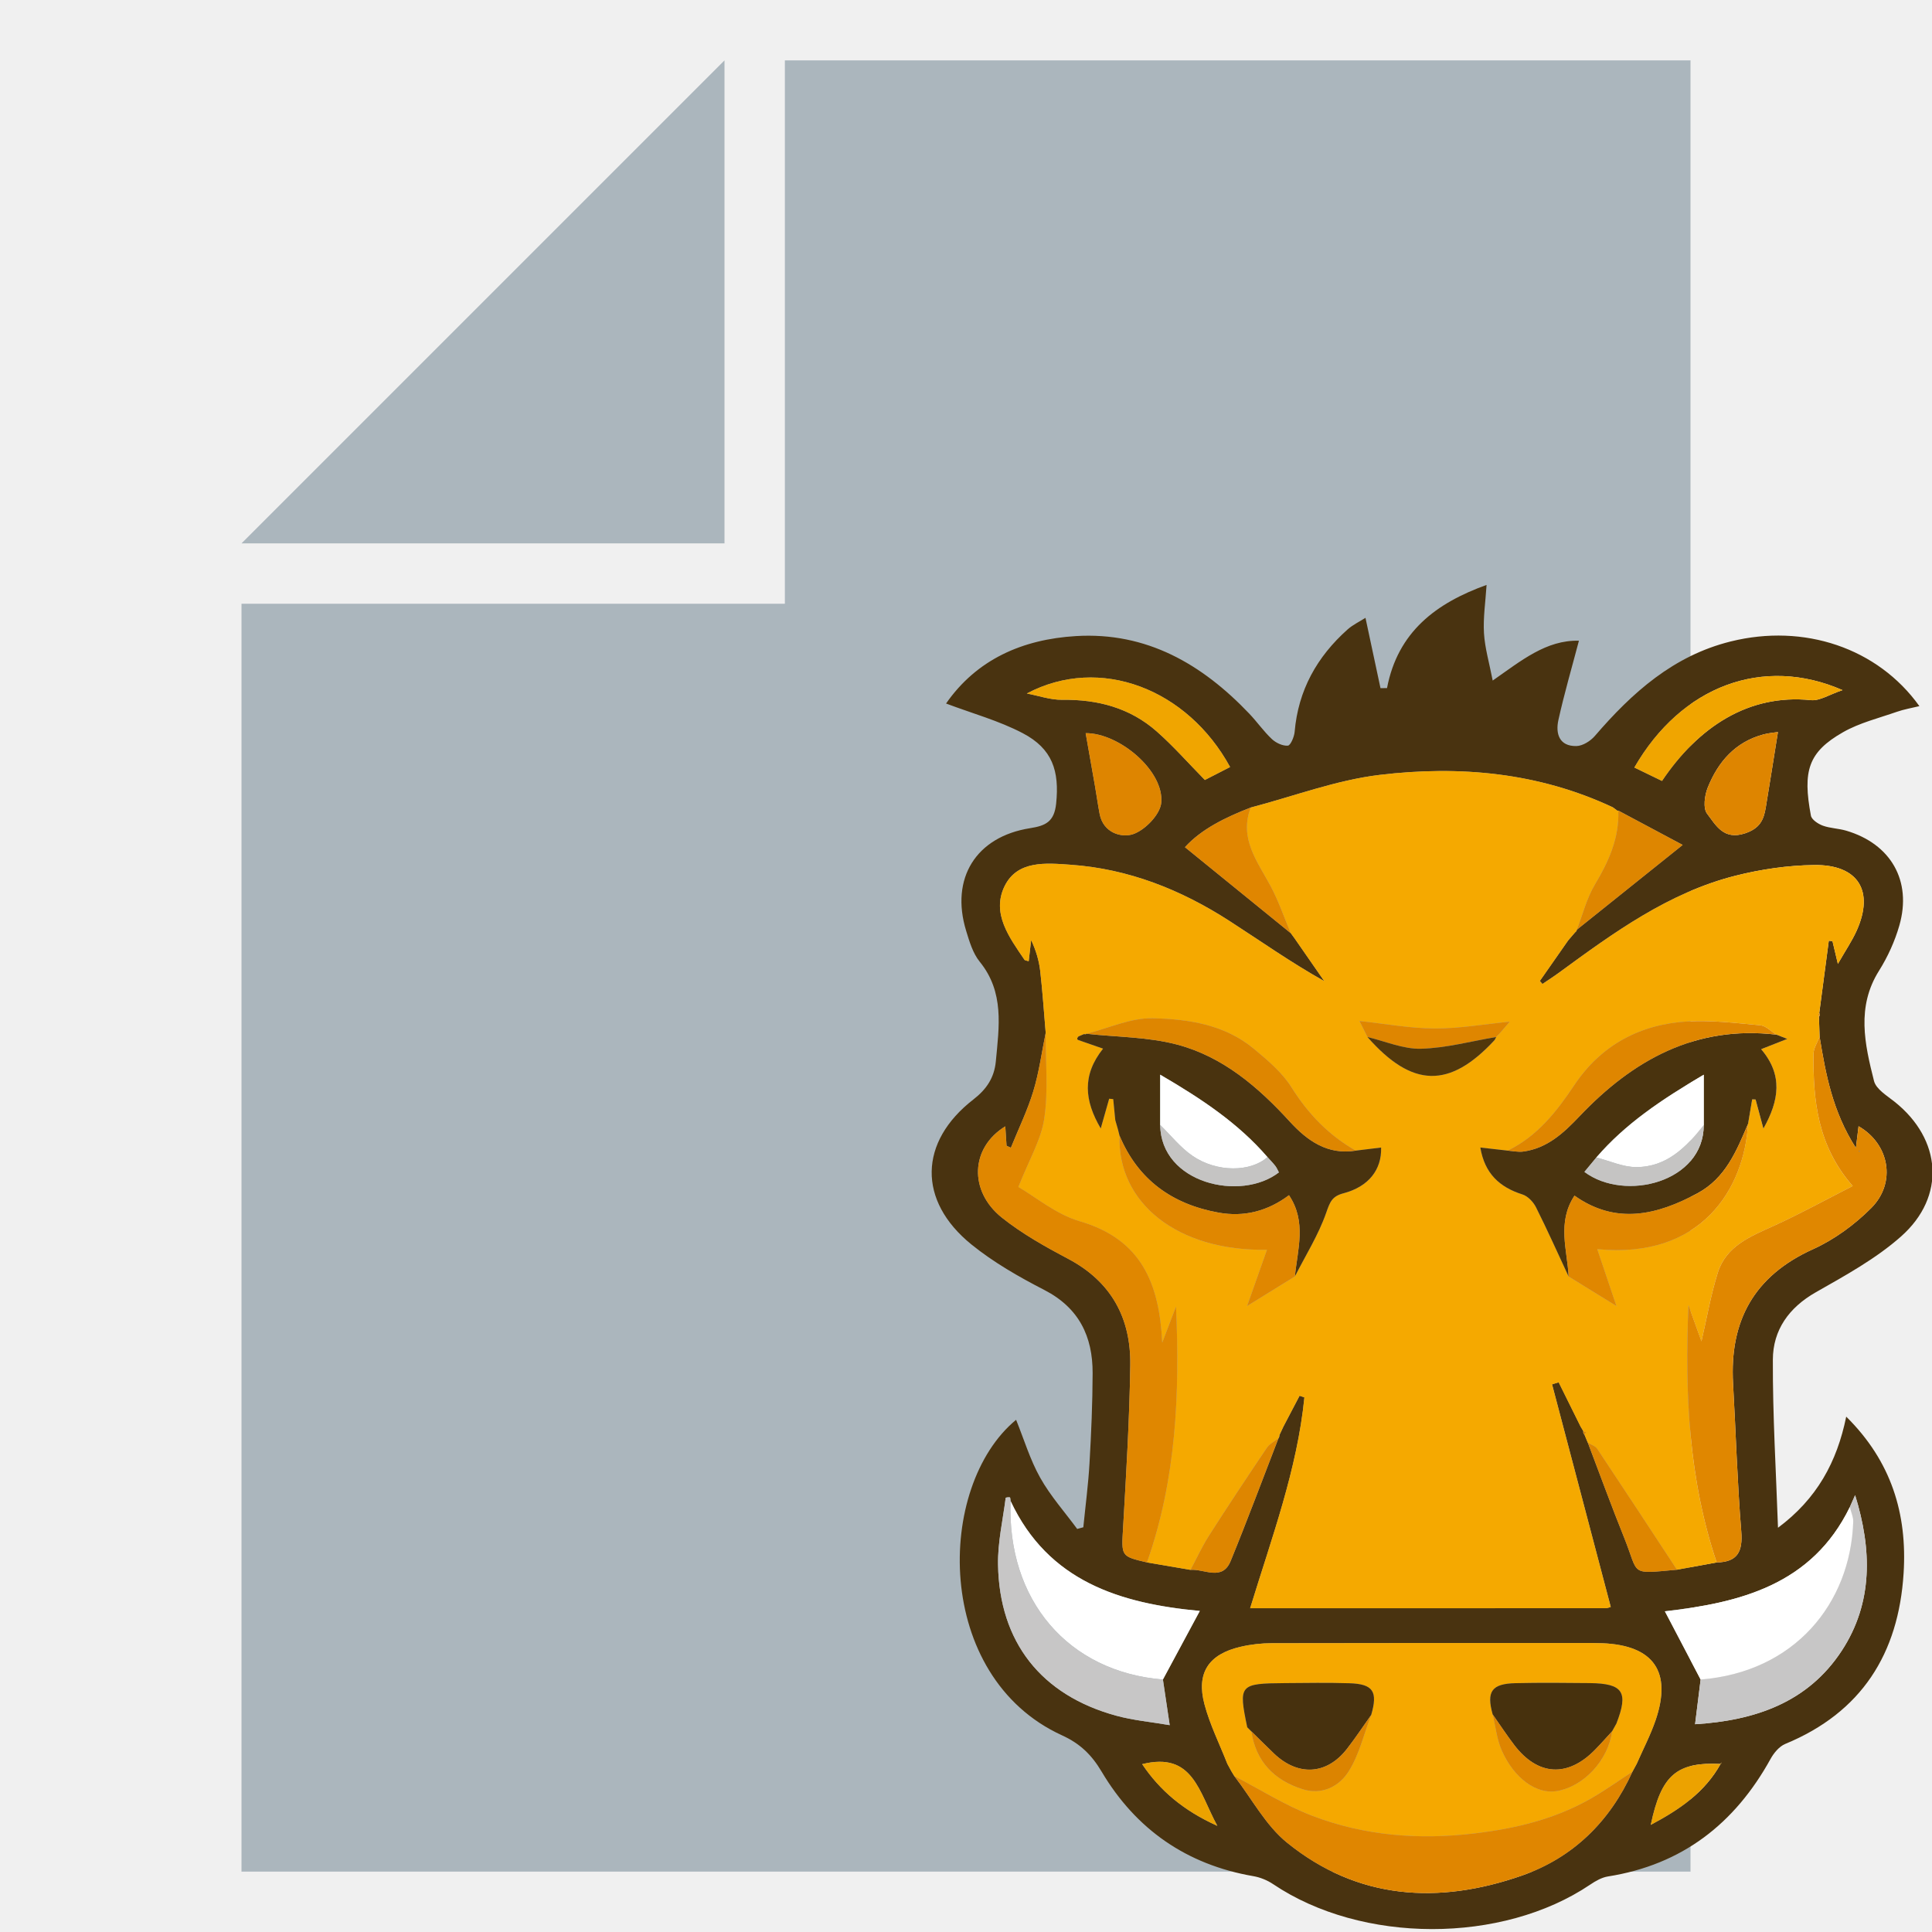
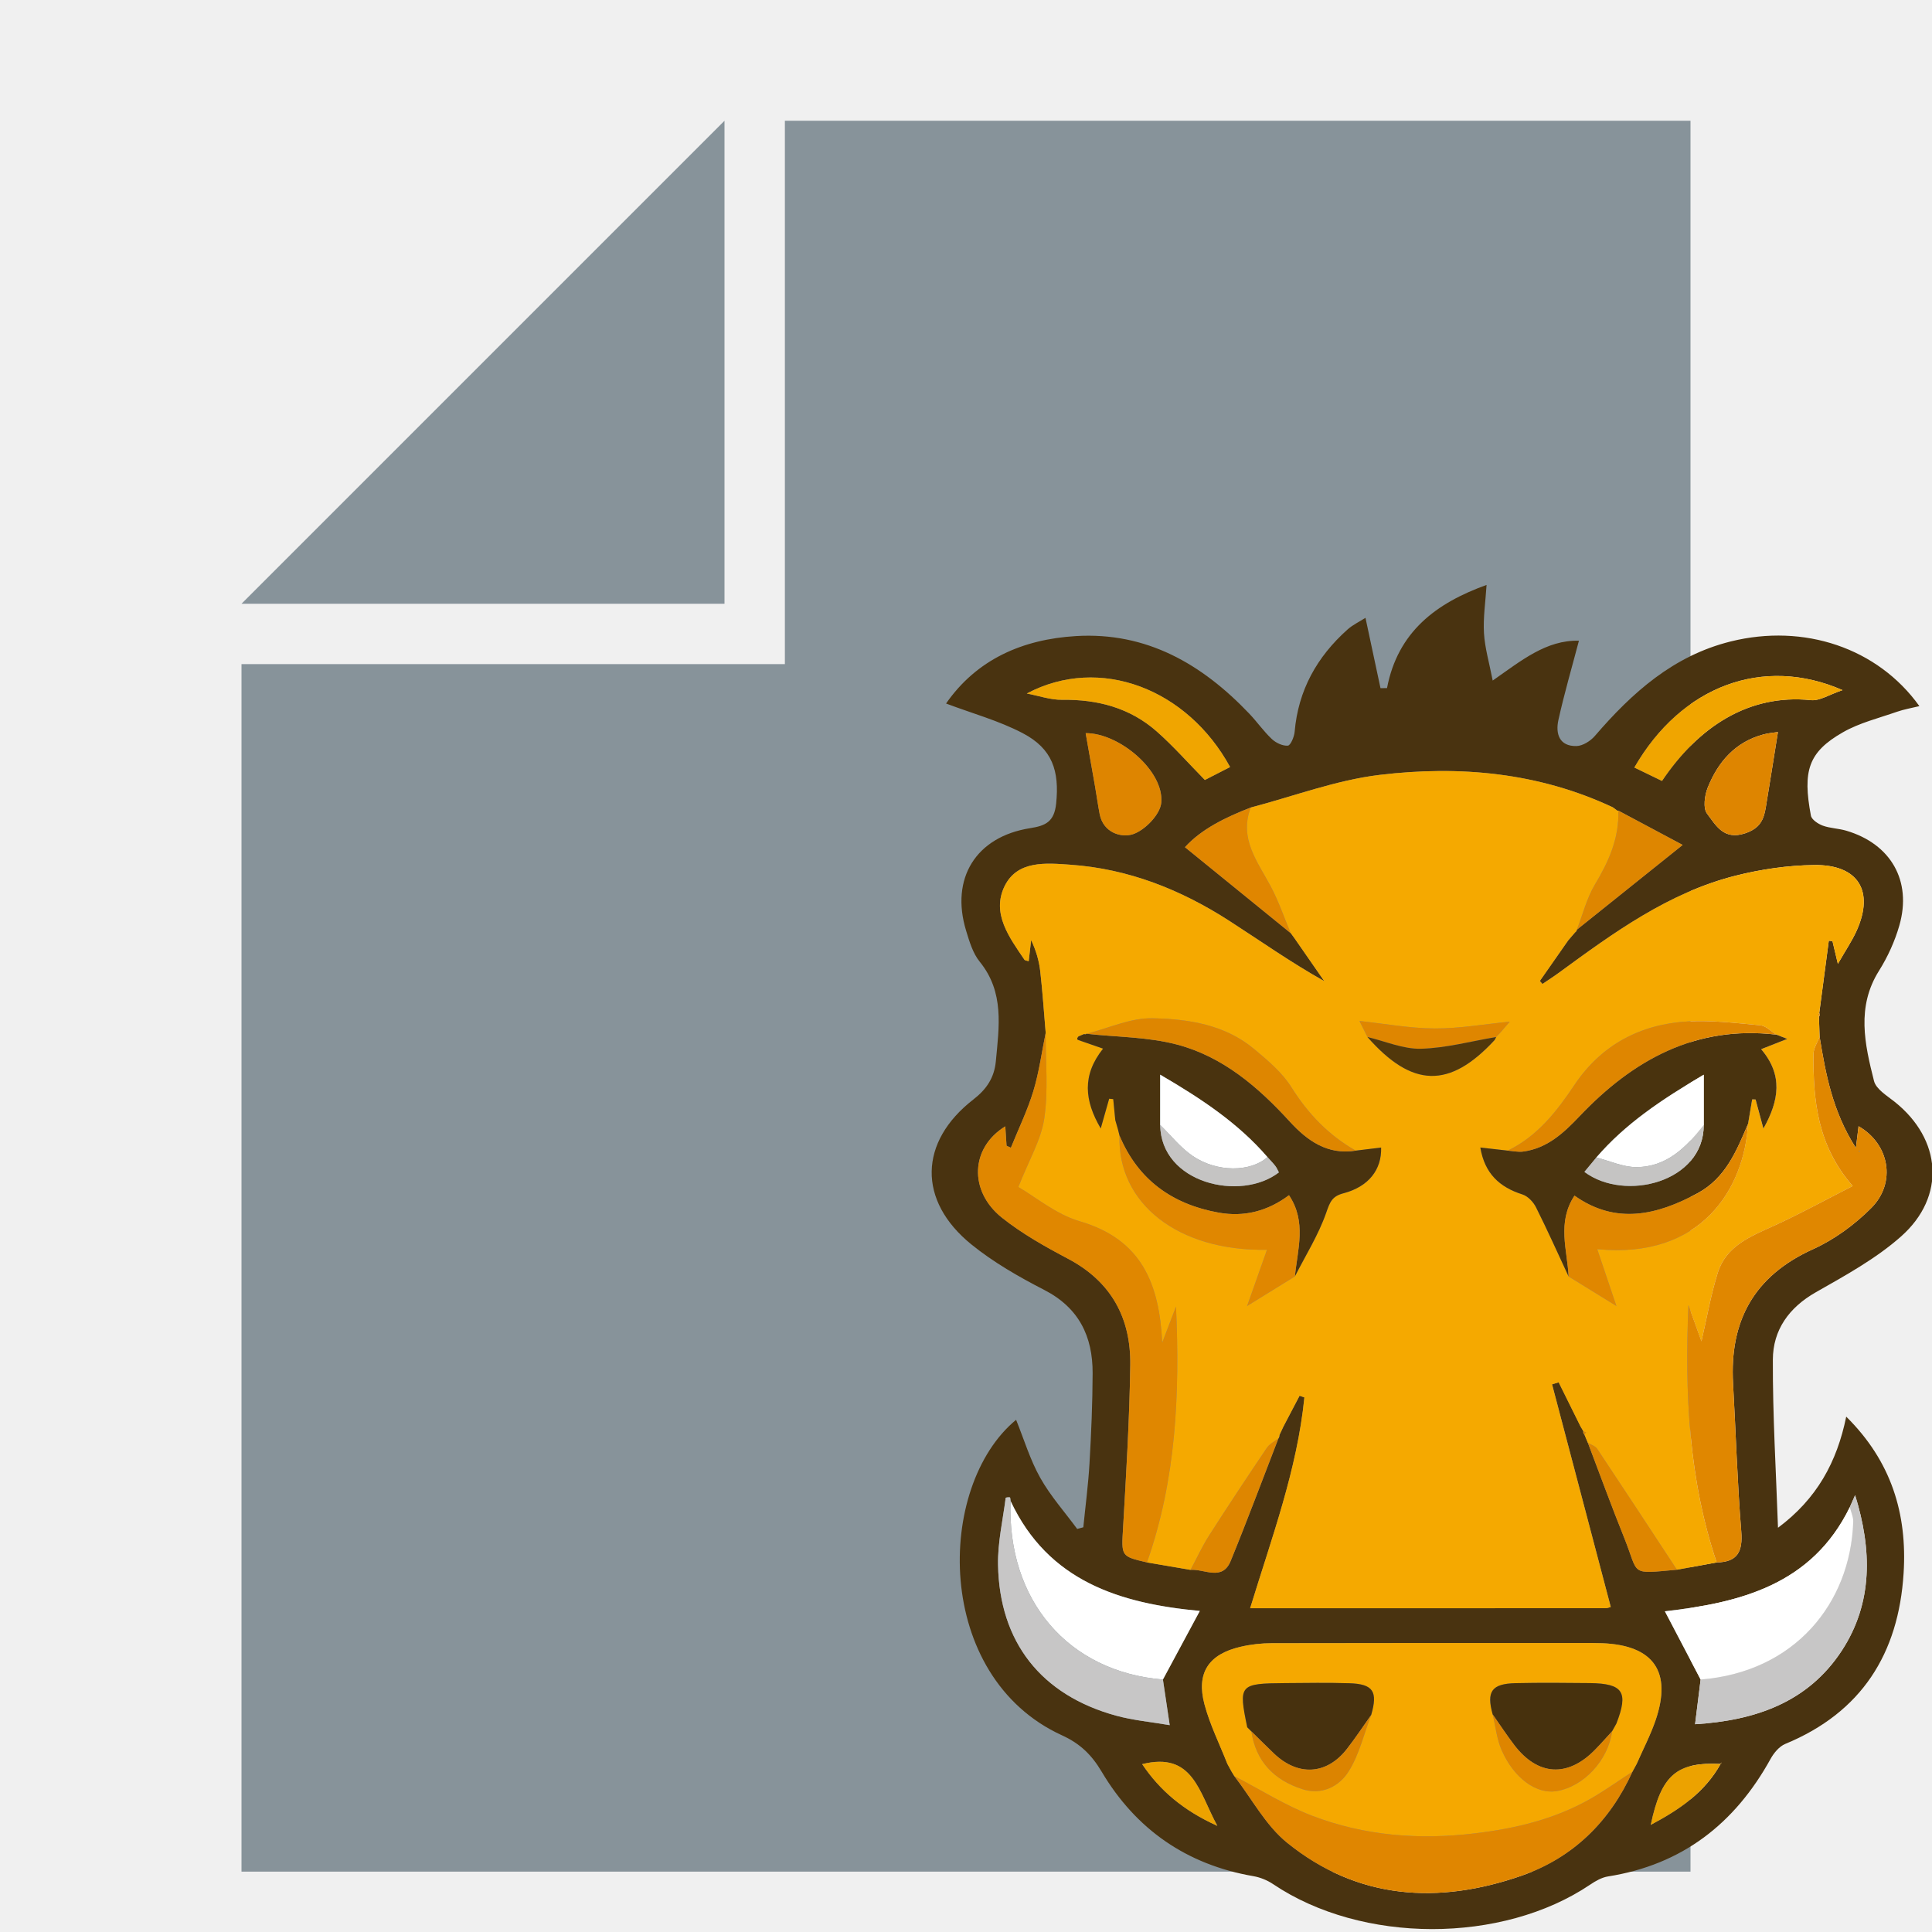
<svg xmlns="http://www.w3.org/2000/svg" viewBox="0 0 32 32">
-   <path fill="#9aa7b0" opacity=".8" style="isolation: isolate" d="M 12 1 L 4 9 h 8 V 0 z" />
-   <path fill="#9aa7b0" opacity=".8" style="isolation: isolate" d="M 13 1 v 9 H 4 v 21 h 24 V 1" />
+   <path fill="#87939a" style="isolation: isolate" d="M 12 2 L 4 10 h 8 V 0 z" />
+   <path fill="#87939a" style="isolation: isolate" d="M 13 2 v 9 H 4 v 20 h 24 V 2" />
  <g transform="matrix(0.18,0,0,0.18,12.2,9.3)">
    <path fill="#493310" fill-rule="evenodd" d="M95.829 88.914c3.585-2.669 5.424-6.045 6.278-10.224 4.158 4.112 5.623 8.948 5.28 14.41-.465 7.407-3.867 12.805-10.891 15.705-.55.228-1.046.827-1.349 1.375-3.292 5.965-8.135 9.74-14.96 10.819-.572.09-1.143.416-1.635.749-8.116 5.477-21.017 5.457-29.175-.038-.535-.361-1.192-.629-1.828-.738-6.137-1.061-10.799-4.298-13.954-9.611-.917-1.546-1.983-2.586-3.641-3.343-11.845-5.406-11.643-22.932-4.233-29.038.723 1.785 1.281 3.66 2.215 5.326.942 1.681 2.256 3.153 3.407 4.717l.564-.154c.195-1.959.455-3.914.568-5.877.159-2.764.28-5.535.288-8.304.01-3.38-1.254-6.012-4.446-7.656-2.337-1.204-4.67-2.537-6.704-4.184-4.972-4.026-4.846-9.453.18-13.347 1.207-.934 1.923-2.001 2.064-3.511.297-3.182.797-6.355-1.482-9.161-.632-.778-.95-1.858-1.252-2.849-1.472-4.817.898-8.657 5.89-9.44 1.439-.226 2.222-.598 2.394-2.273.307-2.985-.334-5.035-3.084-6.473-2.189-1.146-4.63-1.812-7.047-2.725 2.824-4.058 7.024-5.908 11.946-6.205 6.508-.394 11.61 2.577 15.951 7.134.721.756 1.324 1.63 2.083 2.342.375.353.993.645 1.472.606.249-.021.584-.809.624-1.271.326-3.821 2.052-6.905 4.869-9.419.48-.428 1.088-.713 1.649-1.072l1.382 6.472.6-.006c.99-5.185 4.528-7.827 9.161-9.493-.097 1.552-.324 3.006-.239 4.441.083 1.375.488 2.732.803 4.359 2.635-1.838 4.929-3.746 7.934-3.667-.647 2.462-1.35 4.859-1.888 7.293-.276 1.249.069 2.433 1.658 2.4.581-.012 1.298-.465 1.701-.934 3.424-3.979 7.22-7.383 12.502-8.692 6.737-1.67 13.518.59 17.356 5.953-.729.179-1.415.292-2.062.518-1.671.586-3.442 1.015-4.96 1.88-3.216 1.833-3.731 3.565-2.961 7.677.07.371.66.762 1.09.92.683.25 1.452.256 2.155.464 4.107 1.209 6.069 4.611 4.896 8.717-.416 1.456-1.07 2.894-1.876 4.177-2.089 3.325-1.314 6.75-.458 10.14.19.751 1.187 1.348 1.896 1.913 4.33 3.451 4.747 8.714.589 12.396-2.313 2.048-5.117 3.585-7.829 5.126-2.491 1.415-3.956 3.483-3.964 6.208-.021 5.155.295 10.311.473 15.468zm-17.901-8.872l-.02.015c-.014.115.023.21.112.285l.313.75c1.112 2.919 2.178 5.857 3.347 8.752 1.395 3.457.43 3.329 4.852 2.93l3.656-.669c1.913-.037 2.411-.992 2.261-2.854-.366-4.526-.499-9.071-.755-13.607-.327-5.783 1.935-9.909 7.354-12.362 1.968-.891 3.84-2.261 5.368-3.798 2.324-2.339 1.663-5.892-1.174-7.519l-.244 2.003c-2.154-3.37-2.778-6.792-3.341-10.236l-.058-1.837c.088-.109.098-.225.027-.346l.879-6.657.34.05.495 2.085c.711-1.244 1.296-2.104 1.718-3.035 1.656-3.664.166-6.115-3.903-6.062-2.426.031-4.901.391-7.256.988-6.147 1.559-11.187 5.234-16.205 8.906-.501.367-1.026.703-1.54 1.053l-.238-.278 2.604-3.729.641-.748c.088-.057.142-.137.161-.241l9.737-7.8-5.92-3.158-.08.013-.429-.317c-6.837-3.207-14.108-3.861-21.441-2.985-4.021.48-7.921 1.971-11.876 3.005-2.329.905-4.544 1.985-6.054 3.649l9.732 7.91-.004-.016.351.483 2.74 3.949c-3.093-1.732-5.883-3.707-8.754-5.557-4.446-2.864-9.268-4.779-14.585-5.153-2.251-.158-4.912-.428-6.082 1.983-1.211 2.496.439 4.702 1.83 6.753.052.077.214.08.394.141l.225-1.946c.449.953.726 1.895.836 2.856.216 1.886.34 3.783.503 5.676-.367 1.793-.607 3.626-1.137 5.37-.541 1.781-1.366 3.475-2.067 5.208l-.399-.185-.115-1.783c-3.2 1.951-3.384 5.95-.309 8.402 1.858 1.481 3.981 2.67 6.093 3.787 3.973 2.1 5.779 5.461 5.716 9.782-.071 4.974-.372 9.946-.658 14.915-.154 2.674-.234 2.67 2.196 3.238l4.008.685c1.275-.103 2.919 1.074 3.694-.819 1.53-3.735 2.938-7.52 4.396-11.284.063-.09.093-.19.091-.3l.371-.789 1.484-2.832.443.156c-.663 6.637-3.001 12.894-4.993 19.399 11.109 0 21.915.001 32.72-.006.174 0 .347-.083.463-.113l-5.401-20.483.608-.187 2.013 4.064.266.45zm12.658 30.609c-4.079-.202-5.498.998-6.464 5.601 2.658-1.411 4.987-3 6.436-5.625l.056-.138-.028.162zm11.852-23.638c-3.496 7.166-10.123 8.802-17.019 9.588l3.291 6.277-.511 4.114c5.525-.342 10.373-2 13.492-6.758 2.904-4.432 2.777-9.332 1.235-14.321l-.488 1.1zm-77.224-.562c-.02-.116-.022-.324-.064-.333-.126-.026-.383.012-.388.05-.262 2.045-.738 4.098-.703 6.142.122 7.133 3.973 12.004 10.859 13.893 1.583.434 3.245.582 4.938.874l-.625-4.198 3.395-6.311c-7.302-.684-13.935-2.694-17.412-10.117zm57.22 24.912l.394-.725c.587-1.341 1.273-2.649 1.744-4.029 1.516-4.451-.194-6.876-4.903-7.07-.307-.013-.614-.018-.921-.018-9.829-.001-19.658-.011-29.486.014-.972.002-1.965.115-2.911.337-2.918.685-4.064 2.405-3.295 5.288.5 1.877 1.388 3.651 2.102 5.472l.37.678.277.457c1.599 2.067 2.877 4.529 4.854 6.129 6.5 5.262 13.94 5.696 21.585 3.03 4.715-1.645 8.111-4.97 10.191-9.562l-.001-.001zm19.333-99.527c-7.302-3.192-14.822-.398-19.156 7.122l2.544 1.235c3.333-4.952 7.951-8.023 13.699-7.434.815.084 1.701-.518 2.913-.923zm-75.06.311c1.085.205 2.172.595 3.255.581 3.265-.044 6.236.738 8.7 2.911 1.542 1.359 2.908 2.918 4.429 4.466l2.321-1.191c-3.911-7.178-11.964-10.332-18.705-6.767zm69.116 3.548c-.308.048-.834.085-1.335.219-2.59.693-4.169 2.517-5.121 4.884-.291.723-.451 1.907-.063 2.41.805 1.044 1.511 2.477 3.513 1.8 1.343-.454 1.697-1.23 1.884-2.352.369-2.214.716-4.432 1.122-6.961zm-63.702.101c.3 1.698.586 3.301.865 4.904.146.843.263 1.69.422 2.53.334 1.752 2.019 2.214 3.07 1.862 1.105-.37 2.492-1.801 2.598-2.883.287-2.925-3.853-6.43-6.955-6.413zm5.201 94.87c1.622 2.41 3.773 4.262 6.916 5.677-1.702-3.114-2.233-6.847-6.916-5.677z" clip-rule="evenodd" />
    <path fill="#F5A900" fill-rule="evenodd" d="M28.444 43.369c-.163-1.894-.287-3.79-.503-5.676-.11-.961-.387-1.903-.836-2.856l-.225 1.946c-.18-.061-.342-.063-.394-.141-1.391-2.051-3.041-4.257-1.83-6.753 1.17-2.411 3.831-2.141 6.082-1.983 5.317.375 10.14 2.29 14.585 5.153 2.871 1.85 5.661 3.825 8.754 5.557l-2.74-3.949-.351-.482.005.016c-.604-1.435-1.105-2.923-1.833-4.292-1.216-2.289-2.946-4.406-1.846-7.268 3.955-1.035 7.855-2.525 11.876-3.005 7.333-.876 14.604-.222 21.441 2.986l.429.316.078-.012c.088 2.524-.88 4.675-2.152 6.797-.758 1.265-1.122 2.765-1.663 4.16-.019.104-.073.184-.16.242l-.642.747-2.604 3.729.238.278c.514-.35 1.039-.686 1.54-1.053 5.018-3.672 10.057-7.348 16.205-8.906 2.355-.597 4.831-.957 7.256-.988 4.069-.053 5.559 2.398 3.903 6.062-.422.932-1.007 1.792-1.718 3.035l-.495-2.085-.34-.05-.879 6.657-.083.102.055.245.058 1.837c-.195.523-.557 1.045-.561 1.569-.037 4.258.342 8.422 3.608 12.165-2.589 1.316-4.879 2.583-7.255 3.66-2.155.978-4.393 1.852-5.167 4.333-.642 2.06-1.01 4.205-1.496 6.294l-1.197-3.32c-.349 8.095.021 16.019 2.597 23.672l-3.656.669c-2.442-3.714-4.877-7.432-7.341-11.131-.173-.259-.566-.371-.857-.551l-.313-.75.157-.222-.269-.063.021-.015-.268-.448-2.013-4.064-.608.187c1.799 6.82 3.597 13.641 5.401 20.483-.116.03-.29.113-.463.113-10.805.007-21.61.006-32.72.006 1.991-6.506 4.33-12.762 4.993-19.399l-.443-.156-1.485 2.832-.371.789c.002.11-.028.209-.09.3-.36.287-.819.508-1.065.872-1.8 2.671-3.582 5.356-5.316 8.071-.643 1.007-1.144 2.104-1.709 3.16l-4.008-.685c2.695-7.634 3.03-15.542 2.673-23.542l-1.268 3.312c-.271-5.412-1.882-9.494-7.597-11.164-2.179-.637-4.073-2.247-5.643-3.151.979-2.485 2.092-4.329 2.383-6.296.386-2.583.121-5.261.135-7.896zm41.428.407l.371-.383.904-1.048c-2.348.23-4.634.638-6.918.626-2.304-.013-4.607-.443-6.91-.689l-.48-.134.48.133.736 1.479c4.106 4.667 7.536 4.76 11.666.313.08-.086.119-.21.177-.316l-.026.019zm-22.901 24.735l4.404-2.722c.989-1.944 2.169-3.822 2.882-5.862.34-.975.525-1.511 1.586-1.79 2.329-.61 3.526-2.182 3.467-4.209l-2.333.285c-2.496-1.417-4.387-3.386-5.922-5.834-.854-1.362-2.183-2.476-3.443-3.527-2.685-2.24-6.047-2.75-9.332-2.82-2.018-.042-4.057.918-6.086 1.428-.062.061-.13.067-.204.023l-.535.228-.103.15c-.009.05.017.146.05.158.73.259 1.463.51 2.324.808-1.957 2.457-1.711 4.791-.216 7.343l.776-2.733.374.035.189 1.932.247.857.144.573c-.203 6.192 5.334 10.651 13.567 10.499l-1.831 5.184-.084.149.079-.155zm33.995-.001l.146.088-.152-.082-1.766-5.241c9.595.948 13.532-5.575 13.878-11.533l.379-2.249.312.012.72 2.677c1.45-2.578 1.823-4.927-.206-7.306l2.408-.946-1.002-.393c-.49-.298-.959-.81-1.472-.857-2.212-.208-4.447-.479-6.653-.357-4.382.242-7.989 2.152-10.46 5.846-1.643 2.456-3.413 4.716-6.137 6.043l-2.523-.286c.403 2.402 1.772 3.651 3.877 4.317.498.158 1.002.693 1.247 1.184 1.052 2.096 2.009 4.24 3 6.367l4.404 2.716z" clip-rule="evenodd" />
    <path fill="#F5A800" fill-rule="evenodd" d="M45.156 110.632c-.714-1.82-1.602-3.594-2.102-5.472-.769-2.883.377-4.603 3.295-5.288.946-.222 1.939-.335 2.911-.337 9.829-.024 19.658-.015 29.486-.014.307 0 .615.005.921.018 4.709.193 6.419 2.619 4.903 7.07-.47 1.38-1.156 2.688-1.744 4.029l-.394.725-.001.002c-1.271.826-2.508 1.711-3.82 2.466-3.299 1.893-6.894 2.751-10.66 3.203-5.151.619-10.176.227-14.996-1.621-2.485-.953-4.775-2.415-7.153-3.646l-.277-.457-.369-.678zm35.398-2.974l.405-.728c1.126-2.9.622-3.686-2.443-3.722-2.276-.025-4.554-.044-6.83.006-2.209.048-2.7.762-2.111 2.877.266 1.104.379 2.277.83 3.3 1.147 2.607 3.221 4.062 5.057 3.755 2.499-.417 4.74-2.834 5.103-5.503l-.011.015zm-33.181-.002l-.005-.009c.417 2.772 2.093 4.478 4.67 5.313 1.817.588 3.416-.232 4.299-1.65.964-1.549 1.394-3.43 2.057-5.167.632-2.164.186-2.856-2.014-2.921-1.965-.059-3.933-.028-5.9-.012-4.222.033-4.304.135-3.49 4.065l.383.381z" clip-rule="evenodd" />
    <path fill="#E08700" fill-rule="evenodd" d="M28.444 43.369c-.014 2.635.251 5.313-.132 7.893-.292 1.967-1.405 3.811-2.383 6.296 1.57.904 3.464 2.514 5.643 3.151 5.714 1.67 7.326 5.752 7.597 11.164l1.268-3.312c.356 8 .021 15.907-2.673 23.542-2.43-.567-2.35-.563-2.196-3.238.287-4.968.587-9.941.658-14.915.063-4.321-1.743-7.682-5.716-9.782-2.112-1.116-4.234-2.305-6.093-3.787-3.075-2.453-2.891-6.451.309-8.402l.115 1.783.399.185c.701-1.732 1.526-3.427 2.067-5.208.53-1.744.77-3.576 1.137-5.37zM90.187 92.106c-2.576-7.654-2.946-15.578-2.597-23.672l1.197 3.32c.485-2.09.854-4.235 1.496-6.294.774-2.48 3.012-3.355 5.167-4.333 2.375-1.077 4.666-2.343 7.255-3.66-3.266-3.743-3.645-7.907-3.608-12.165.004-.524.366-1.046.561-1.569.563 3.444 1.187 6.867 3.341 10.236l.244-2.003c2.836 1.627 3.498 5.18 1.174 7.519-1.527 1.538-3.399 2.907-5.368 3.798-5.42 2.453-7.682 6.579-7.354 12.362.256 4.536.389 9.081.755 13.607.148 1.862-.35 2.817-2.263 2.854zm13.132-37.907l-.051.098.077.01-.026-.108z" clip-rule="evenodd" />
    <path fill="#E08600" fill-rule="evenodd" d="M45.804 111.767c2.378 1.231 4.668 2.693 7.153 3.646 4.819 1.848 9.845 2.24 14.996 1.621 3.766-.452 7.361-1.31 10.66-3.203 1.313-.754 2.549-1.64 3.82-2.466-2.08 4.592-5.476 7.917-10.191 9.562-7.645 2.666-15.085 2.231-21.585-3.03-1.976-1.601-3.255-4.063-4.853-6.13z" clip-rule="evenodd" />
    <path fill="#fff" fill-rule="evenodd" d="M25.214 86.451c3.478 7.423 10.11 9.433 17.412 10.118l-3.395 6.311c-8.735-.714-14.363-7.31-14.017-16.429zM88.71 102.879c-1.089-2.079-2.178-4.156-3.291-6.277 6.896-.787 13.523-2.423 17.019-9.588.11.454.329.911.313 1.361-.258 7.505-5.405 13.825-14.041 14.504z" clip-rule="evenodd" />
    <path fill="#C7C6C6" fill-rule="evenodd" d="M25.214 86.451c-.346 9.119 5.282 15.714 14.017 16.428l.625 4.198c-1.694-.292-3.355-.44-4.938-.874-6.886-1.888-10.737-6.76-10.859-13.893-.035-2.043.441-4.096.703-6.142.005-.039.262-.077.388-.05.042.009.044.217.064.333zM88.71 102.879c8.636-.679 13.783-6.999 14.042-14.505.016-.45-.204-.907-.313-1.361l.488-1.1c1.542 4.989 1.669 9.889-1.235 14.321-3.119 4.759-7.967 6.416-13.492 6.758l.51-4.113z" clip-rule="evenodd" />
    <path fill="#F0A500" fill-rule="evenodd" d="M101.767 11.836c-1.212.405-2.098 1.007-2.913.923-5.748-.589-10.365 2.482-13.699 7.434l-2.544-1.235c4.334-7.52 11.854-10.314 19.156-7.122zM26.707 12.147c6.741-3.565 14.794-.411 18.705 6.766l-2.321 1.191c-1.521-1.548-2.888-3.106-4.429-4.466-2.464-2.172-5.435-2.955-8.7-2.911-1.083.015-2.17-.375-3.255-.58z" clip-rule="evenodd" />
    <path fill="#DE8500" fill-rule="evenodd" d="M95.823 15.695c-.407 2.529-.753 4.747-1.122 6.961-.187 1.122-.541 1.898-1.884 2.352-2.001.677-2.708-.756-3.513-1.8-.388-.503-.229-1.687.063-2.41.951-2.367 2.53-4.191 5.121-4.884.501-.134 1.027-.171 1.335-.219zM32.121 15.796c3.102-.017 7.242 3.487 6.955 6.414-.106 1.082-1.493 2.513-2.598 2.883-1.051.352-2.736-.11-3.07-1.862-.159-.84-.276-1.688-.422-2.53-.279-1.604-.565-3.207-.865-4.905z" clip-rule="evenodd" />
    <path fill="#E08600" fill-rule="evenodd" d="M47.313 22.641c-1.1 2.862.63 4.979 1.846 7.268.727 1.369 1.229 2.856 1.833 4.292-3.203-2.603-6.406-5.206-9.732-7.91 1.508-1.665 3.723-2.745 6.053-3.65z" clip-rule="evenodd" />
    <path fill="#DE8600" fill-rule="evenodd" d="M77.321 33.883c.541-1.395.905-2.895 1.663-4.16 1.272-2.123 2.24-4.273 2.152-6.797 2.001 1.065 4 2.131 5.922 3.157-3.488 2.793-6.612 5.297-9.737 7.8zM78.333 81.093c.291.18.684.292.857.551 2.464 3.699 4.899 7.417 7.341 11.131-4.422.399-3.457.527-4.852-2.93-1.168-2.895-2.234-5.833-3.346-8.752zM41.771 92.787c.566-1.056 1.066-2.153 1.709-3.16 1.734-2.714 3.516-5.399 5.316-8.071.246-.364.705-.585 1.065-.872-1.459 3.764-2.867 7.549-4.396 11.284-.775 1.893-2.419.716-3.694.819z" clip-rule="evenodd" />
    <path fill="#ECA200" fill-rule="evenodd" d="M37.322 110.666c4.683-1.17 5.214 2.563 6.916 5.677-3.143-1.416-5.295-3.267-6.916-5.677zM90.558 110.627c-1.449 2.624-3.778 4.214-6.436 5.625.967-4.603 2.386-5.803 6.464-5.601l-.028-.024zM90.586 110.651l.027-.163-.056.139.029.024z" clip-rule="evenodd" />
    <path fill="#DE8600" fill-rule="evenodd" d="M77.908 80.057l.269.063-.157.222c-.089-.074-.126-.17-.112-.285z" clip-rule="evenodd" />
    <path fill="#E08700" fill-rule="evenodd" d="M99.599 41.896l-.055-.245.083-.102c.07.122.061.237-.028.347z" clip-rule="evenodd" />
    <path fill="#49330E" fill-rule="evenodd" d="M76.563 65.794c-.991-2.126-1.948-4.271-3-6.367-.245-.49-.749-1.026-1.247-1.184-2.105-.667-3.474-1.916-3.877-4.317l2.523.286c.474.033.958.147 1.419.085 2.207-.299 3.714-1.697 5.181-3.243 4.916-5.184 10.683-8.387 18.124-7.516l1.002.393-2.408.946c2.028 2.379 1.656 4.728.206 7.306l-.72-2.677-.312-.012-.379 2.25c-1.058 2.485-2.065 4.994-4.646 6.388-3.756 2.028-7.527 2.915-11.326.22-1.623 2.466-.664 4.981-.54 7.442zm12.433-13.94v-4.628c-3.894 2.292-7.218 4.52-9.882 7.614l-1.099 1.328c3.718 2.788 10.989.954 10.981-4.314z" clip-rule="evenodd" />
    <path fill="#49330F" fill-rule="evenodd" d="M35.239 52.833l-.144-.573-.247-.857-.189-1.932-.374-.035-.776 2.733c-1.495-2.552-1.741-4.886.216-7.343-.861-.297-1.594-.548-2.324-.808-.033-.012-.06-.108-.05-.158l.103-.15.535-.228c.073.044.142.038.204-.023 2.786.306 5.659.286 8.339.993 4.209 1.111 7.459 3.9 10.367 7.081 1.617 1.768 3.475 3.095 6.077 2.679l2.333-.285c.059 2.028-1.138 3.599-3.467 4.209-1.061.279-1.246.815-1.586 1.79-.713 2.041-1.893 3.918-2.882 5.861.247-2.49 1.094-5.026-.542-7.473-1.98 1.479-4.139 2.021-6.474 1.602-4.258-.766-7.411-3.006-9.119-7.083zm13.612 1.973c-2.666-3.085-5.982-5.317-9.872-7.583v4.625c.062 5.38 7.409 7.086 10.925 4.365-.105-.193-.193-.416-.334-.597-.221-.285-.478-.542-.719-.81z" clip-rule="evenodd" />
    <path fill="#E08700" fill-rule="evenodd" d="M76.563 65.794c-.124-2.462-1.083-4.976.539-7.443 3.799 2.694 7.57 1.808 11.326-.22 2.581-1.395 3.588-3.903 4.646-6.388-.346 5.957-4.284 12.48-13.878 11.532l1.766 5.241.005-.006-4.404-2.716zM35.239 52.833c1.708 4.077 4.86 6.317 9.12 7.083 2.335.42 4.494-.123 6.474-1.602 1.635 2.447.788 4.983.542 7.473l-4.404 2.724.005.005 1.831-5.184c-8.233.152-13.771-4.307-13.568-10.499z" clip-rule="evenodd" />
    <path fill="#DE8600" fill-rule="evenodd" d="M56.977 54.212c-2.602.416-4.46-.911-6.077-2.679-2.908-3.181-6.158-5.97-10.367-7.081-2.68-.708-5.553-.688-8.339-.993 2.029-.51 4.068-1.471 6.085-1.428 3.285.07 6.647.58 9.332 2.82 1.261 1.051 2.589 2.165 3.443 3.527 1.536 2.448 3.427 4.417 5.923 5.834z" clip-rule="evenodd" />
    <path fill="#DF8600" fill-rule="evenodd" d="M95.684 43.538c-7.44-.871-13.208 2.332-18.124 7.516-1.466 1.546-2.974 2.944-5.181 3.243-.461.063-.945-.052-1.419-.085 2.724-1.327 4.495-3.587 6.137-6.043 2.471-3.694 6.078-5.604 10.46-5.846 2.207-.122 4.441.15 6.653.357.515.049.984.56 1.474.858zM58.054 43.76l-.736-1.479v.001c2.303.247 4.605.676 6.91.689 2.284.012 4.57-.396 6.918-.626l-.903 1.048-.371.383.025-.021c-2.306.388-4.606 1.02-6.921 1.08-1.63.044-3.281-.689-4.922-1.075z" clip-rule="evenodd" />
    <path fill="#52380B" fill-rule="evenodd" d="M58.054 43.76c1.641.387 3.292 1.119 4.921 1.076 2.315-.061 4.615-.692 6.921-1.08-.058.106-.097.23-.177.316-4.129 4.448-7.558 4.355-11.665-.312z" clip-rule="evenodd" />
    <path fill="#47310D" fill-rule="evenodd" d="M69.575 106.091c-.589-2.115-.098-2.829 2.111-2.877 2.276-.05 4.554-.031 6.83-.006 3.065.036 3.57.822 2.443 3.722l-.405.728.01-.015c-.532.576-1.049 1.167-1.6 1.726-2.498 2.536-5.238 2.372-7.4-.459-.697-.913-1.328-1.877-1.989-2.819z" clip-rule="evenodd" />
    <path fill="#47310E" fill-rule="evenodd" d="M46.99 107.274c-.814-3.931-.732-4.033 3.49-4.065 1.967-.016 3.935-.047 5.9.012 2.2.065 2.646.758 2.014 2.921-.746 1.048-1.454 2.126-2.246 3.139-1.853 2.369-4.484 2.518-6.695.41-.704-.671-1.391-1.363-2.086-2.044l.004.009-.381-.382z" clip-rule="evenodd" />
    <path fill="#DC8400" fill-rule="evenodd" d="M47.368 107.647c.695.682 1.382 1.373 2.086 2.044 2.211 2.107 4.842 1.959 6.695-.41.792-1.013 1.5-2.091 2.246-3.139-.663 1.737-1.092 3.618-2.057 5.167-.884 1.418-2.482 2.238-4.299 1.65-2.578-.834-4.254-2.54-4.671-5.312z" clip-rule="evenodd" />
    <path fill="#DE8500" fill-rule="evenodd" d="M69.575 106.091c.661.941 1.292 1.905 1.989 2.819 2.162 2.831 4.902 2.995 7.4.459.551-.559 1.067-1.15 1.6-1.726-.363 2.669-2.604 5.086-5.103 5.503-1.835.307-3.91-1.148-5.057-3.755-.449-1.023-.563-2.196-.829-3.3z" clip-rule="evenodd" />
    <path fill="#493310" fill-rule="evenodd" d="M103.319 54.199l.026.108-.077-.01z" clip-rule="evenodd" />
    <path fill="#fff" fill-rule="evenodd" d="M79.114 54.841c2.664-3.095 5.989-5.323 9.882-7.614v4.628c-1.606 2.047-3.421 3.875-6.217 3.872-1.222-.003-2.444-.574-3.665-.886z" clip-rule="evenodd" />
    <path fill="#C5C4C3" fill-rule="evenodd" d="M79.114 54.841c1.222.312 2.443.883 3.665.885 2.796.004 4.611-1.824 6.217-3.872.008 5.268-7.263 7.102-10.981 4.314l1.099-1.327z" clip-rule="evenodd" />
    <path fill="#fff" fill-rule="evenodd" d="M38.979 51.847v-4.625c3.889 2.267 7.206 4.498 9.872 7.583-1.536 1.385-4.652 1.428-6.902-.117-1.115-.765-1.988-1.883-2.97-2.841z" clip-rule="evenodd" />
    <path fill="#C5C4C3" fill-rule="evenodd" d="M38.979 51.847c.982.958 1.855 2.077 2.97 2.842 2.25 1.545 5.366 1.502 6.902.117.242.269.499.525.719.81.141.181.229.403.334.597-3.516 2.72-10.863 1.014-10.925-4.366z" clip-rule="evenodd" />
  </g>
</svg>
